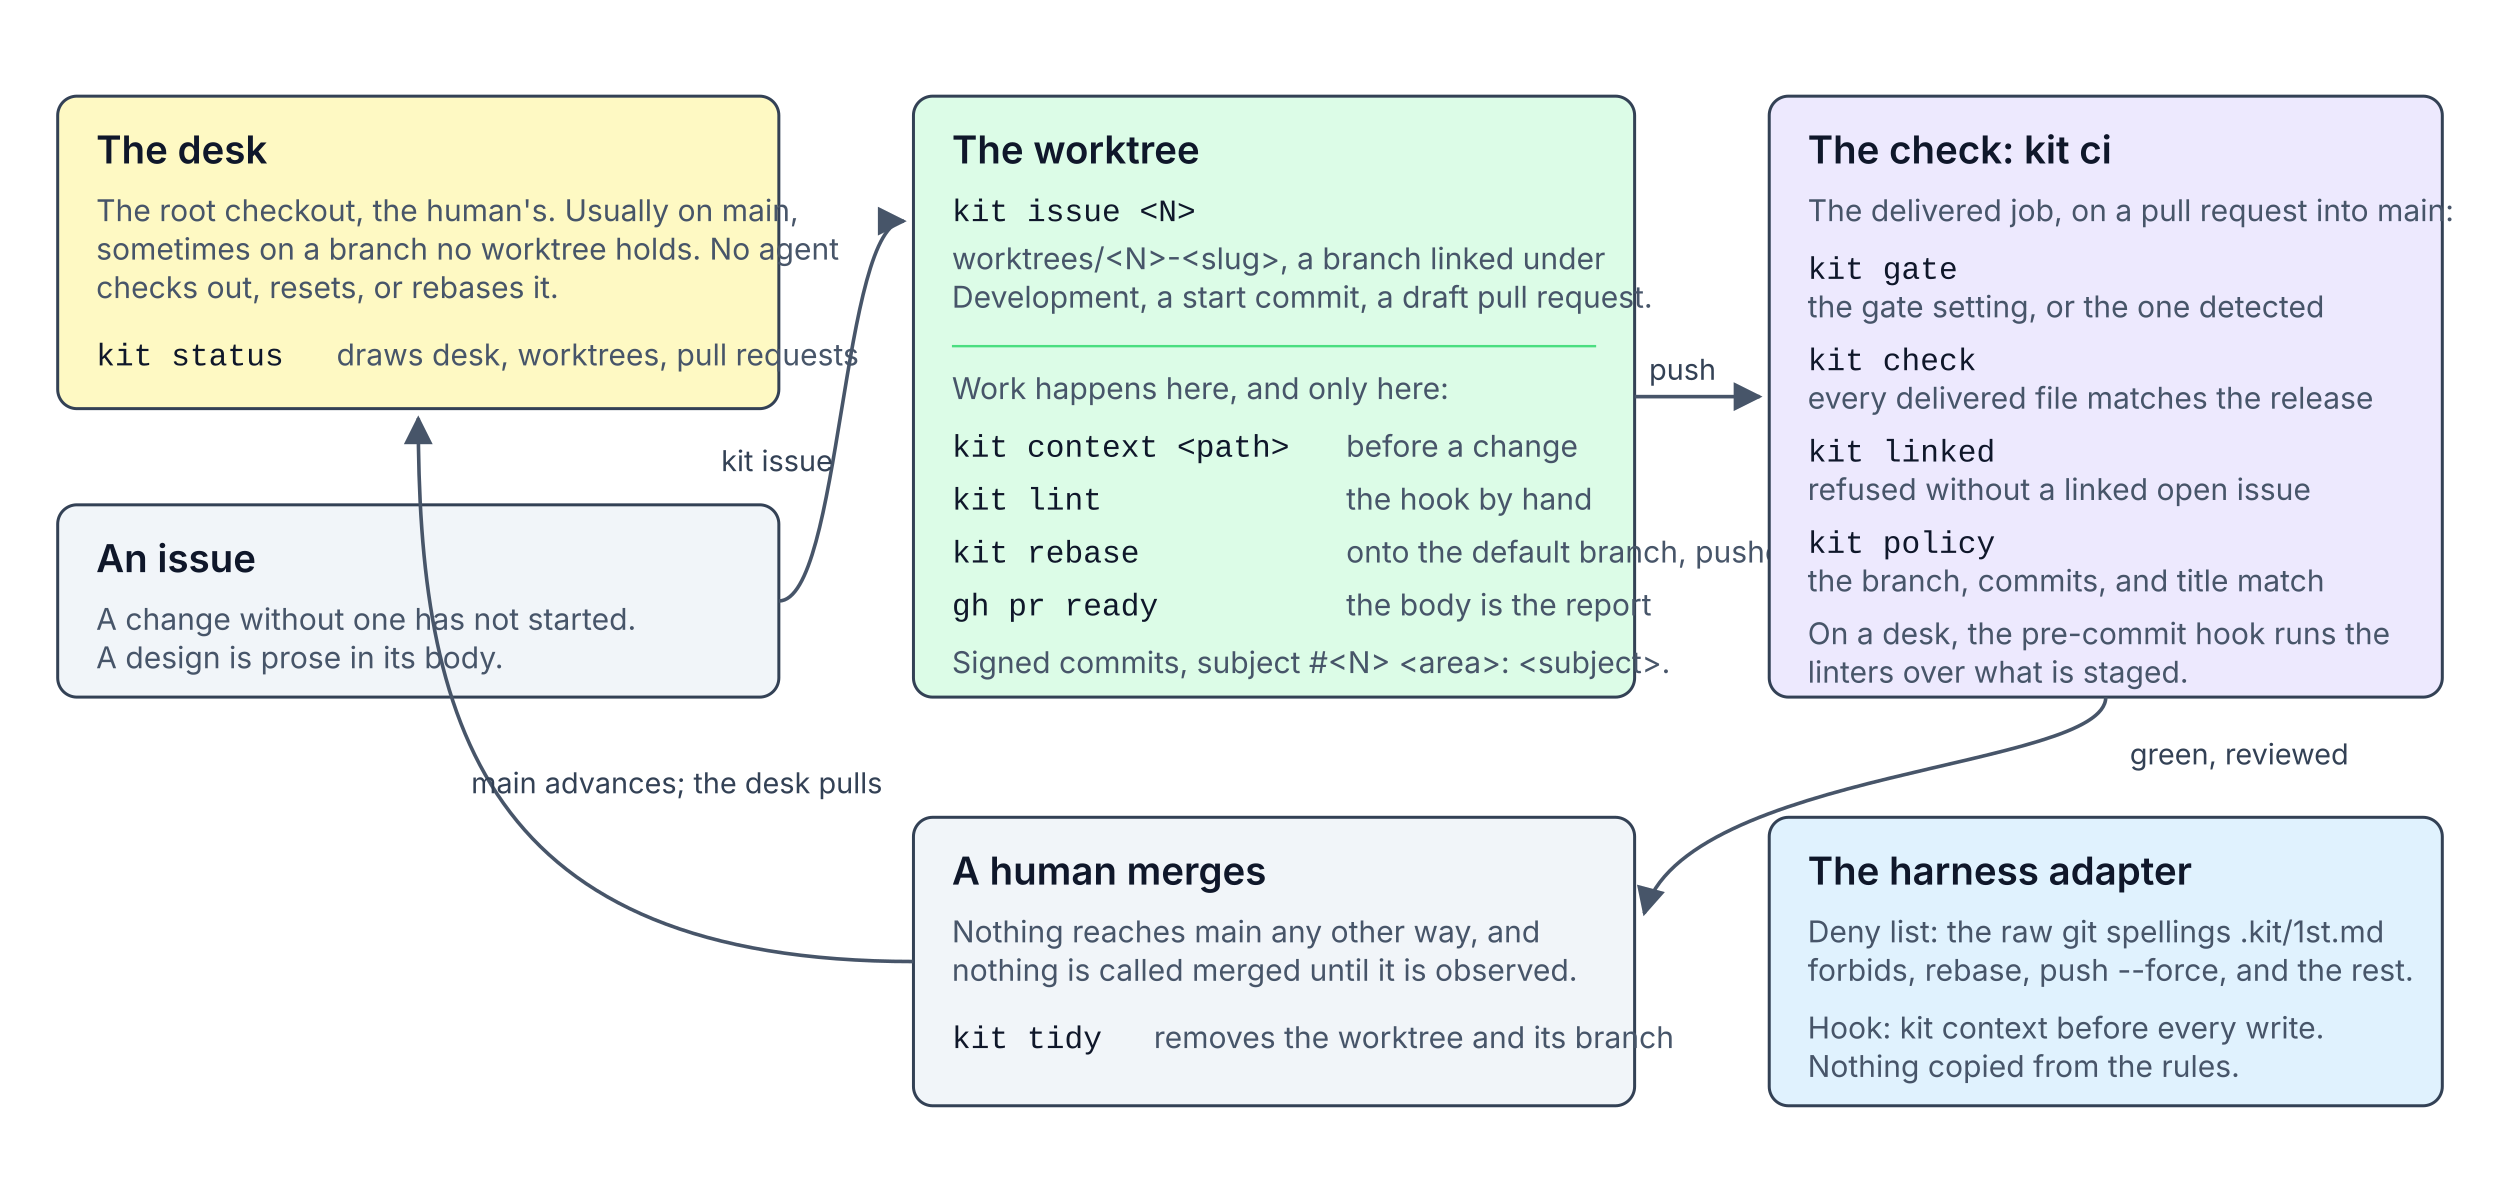
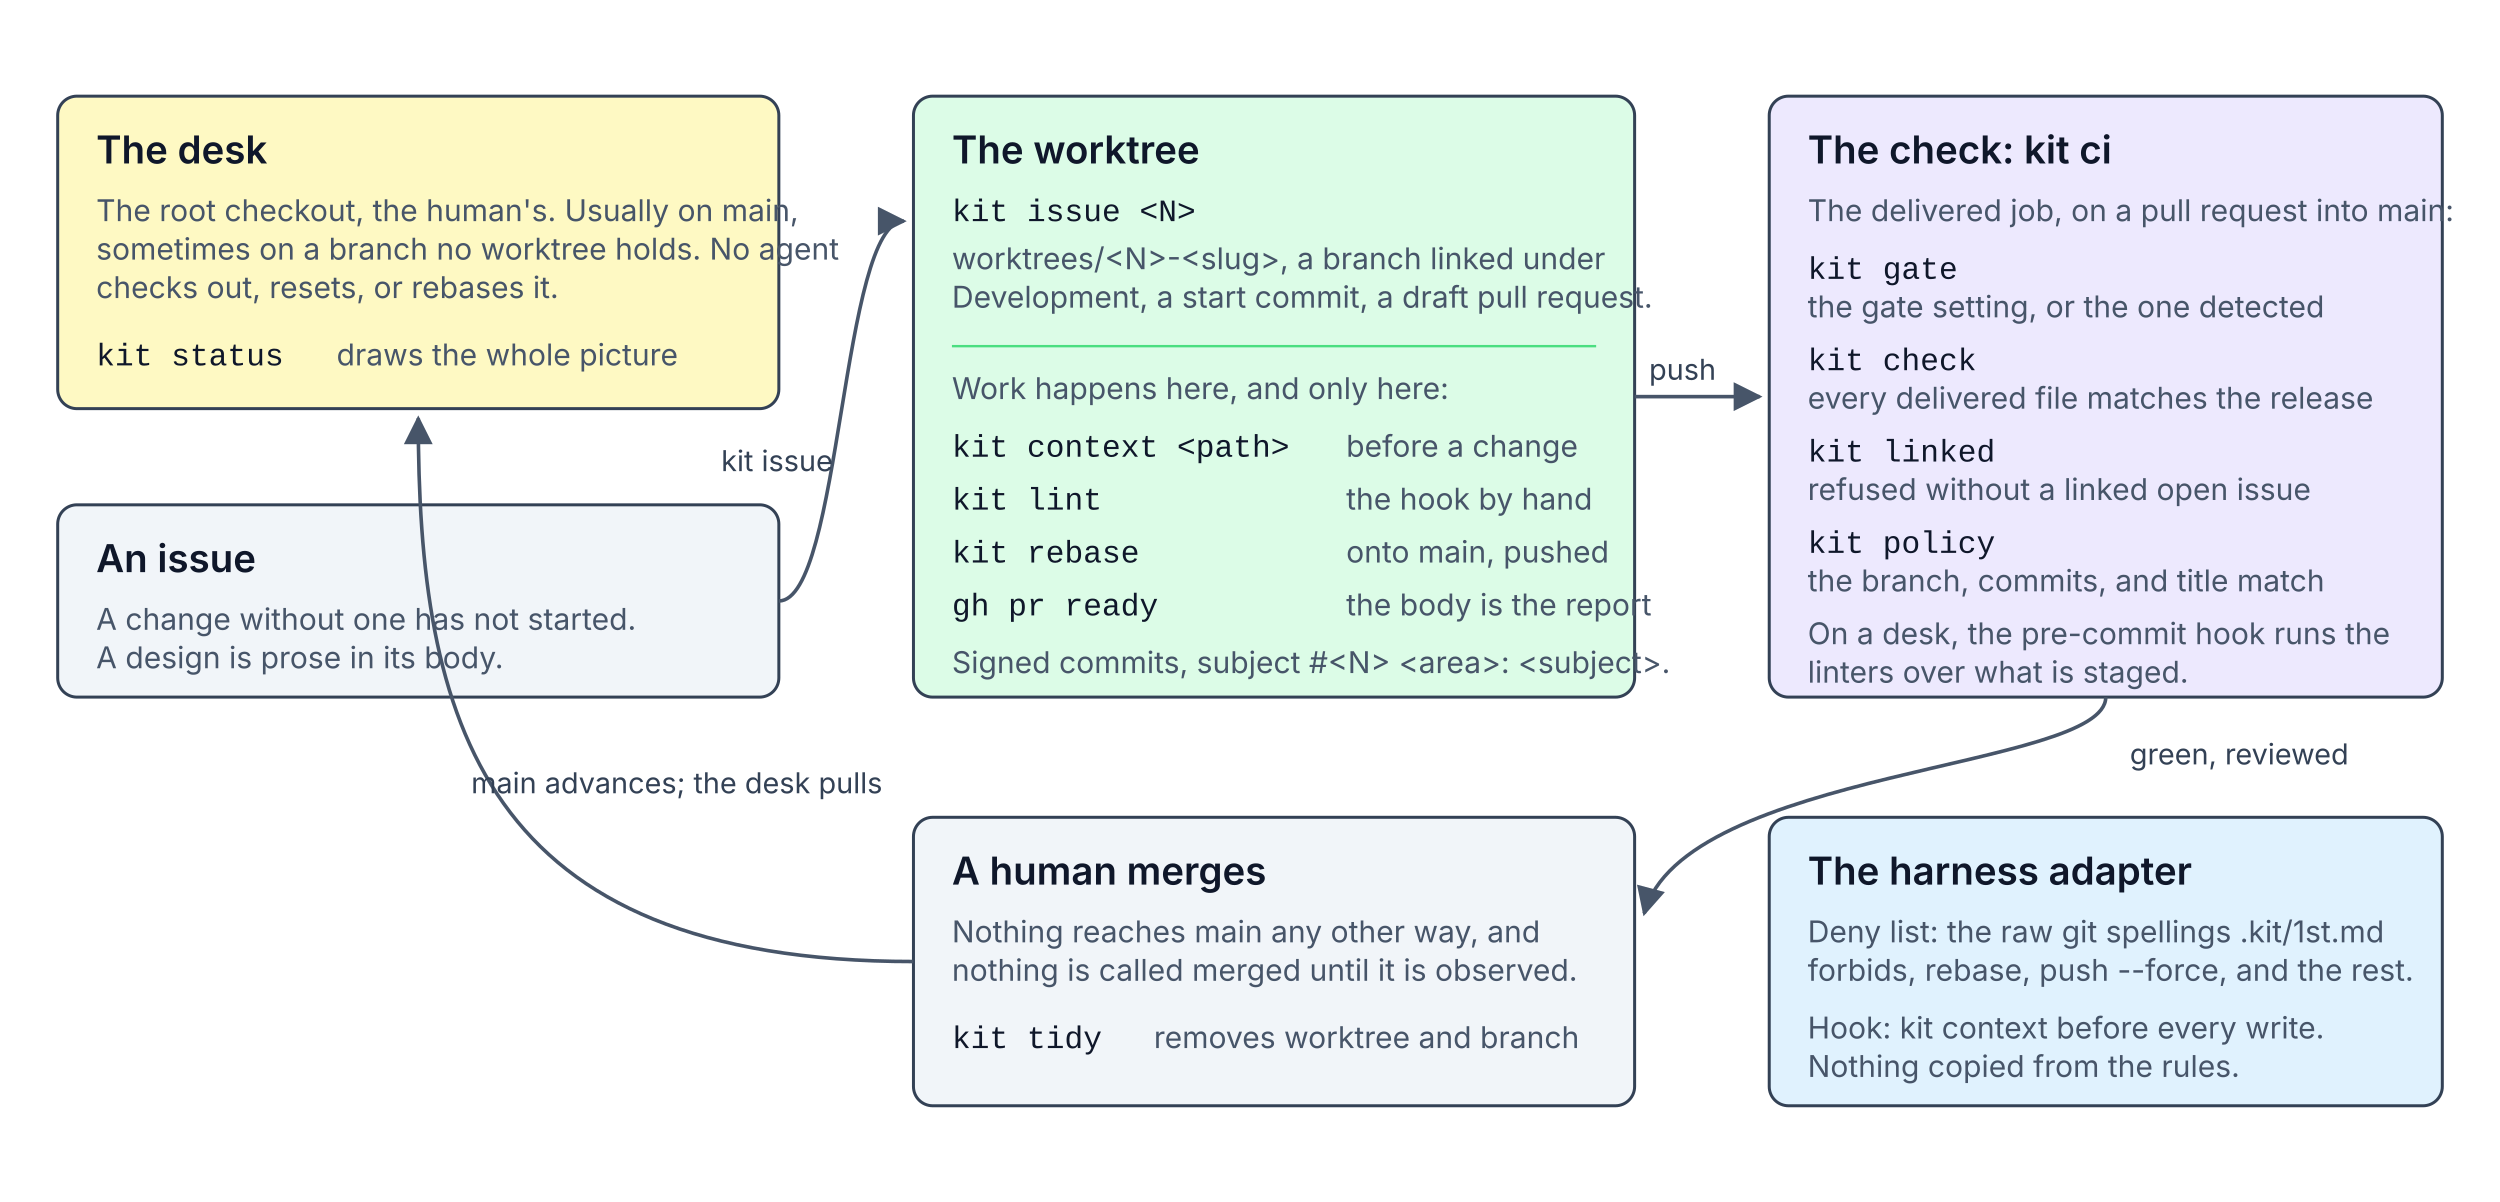
<svg xmlns="http://www.w3.org/2000/svg" viewBox="0 0 1040 500" width="1040" height="500" role="img" aria-labelledby="title desc">
  <defs>
    <marker id="arrow" viewBox="0 0 10 10" refX="9" refY="5" markerWidth="8" markerHeight="8" orient="auto-start-reverse">
      <path d="M 0 0 L 10 5 L 0 10 z" fill="#475569" />
    </marker>
    <style>
      text { font-family: Inter, -apple-system, "Segoe UI", Helvetica, Arial, sans-serif; font-size: 14px; fill: #0f172a; }
      .h { font-size: 16px; font-weight: 600; }
      .m { font-family: "SF Mono", Menlo, Consolas, "Liberation Mono", monospace; font-size: 13px; }
      .d { fill: #475569; font-size: 12.5px; }
      .box { stroke: #334155; stroke-width: 1.25; rx: 8; }
      .edge { stroke: #475569; stroke-width: 1.5; fill: none; marker-end: url(#arrow); }
      .lbl { fill: #334155; font-size: 12px; }
    </style>
  </defs>
  <rect class="box" x="24" y="40" width="300" height="130" fill="#fef9c3" />
  <text class="h" x="40" y="68">The desk</text>
  <text class="d" x="40" y="92">The root checkout, the human's. Usually on main,</text>
  <text class="d" x="40" y="108">sometimes on a branch no worktree holds. No agent</text>
  <text class="d" x="40" y="124">checks out, resets, or rebases it.</text>
  <text class="m" x="40" y="152">kit status</text>
-   <text class="d" x="140" y="152">draws desk, worktrees, pull requests</text>
+   <text class="d" x="140" y="152">draws the whole picture</text>
  <rect class="box" x="24" y="210" width="300" height="80" fill="#f1f5f9" />
  <text class="h" x="40" y="238">An issue</text>
  <text class="d" x="40" y="262">A change without one has not started.</text>
  <text class="d" x="40" y="278">A design is prose in its body.</text>
  <rect class="box" x="380" y="40" width="300" height="250" fill="#dcfce7" />
  <text class="h" x="396" y="68">The worktree</text>
  <text class="m" x="396" y="92">kit issue &lt;N&gt;</text>
  <text class="d" x="396" y="112">worktrees/&lt;N&gt;-&lt;slug&gt;, a branch linked under</text>
  <text class="d" x="396" y="128">Development, a start commit, a draft pull request.</text>
  <line x1="396" y1="144" x2="664" y2="144" stroke="#4ade80" stroke-width="1" />
  <text class="d" x="396" y="166">Work happens here, and only here:</text>
  <text class="m" x="396" y="190">kit context &lt;path&gt;</text>
  <text class="d" x="560" y="190">before a change</text>
  <text class="m" x="396" y="212">kit lint</text>
  <text class="d" x="560" y="212">the hook by hand</text>
  <text class="m" x="396" y="234">kit rebase</text>
-   <text class="d" x="560" y="234">onto the default branch, pushed</text>
+   <text class="d" x="560" y="234">onto main, pushed</text>
  <text class="m" x="396" y="256">gh pr ready</text>
  <text class="d" x="560" y="256">the body is the report</text>
  <text class="d" x="396" y="280">Signed commits, subject #&lt;N&gt; &lt;area&gt;: &lt;subject&gt;.</text>
  <rect class="box" x="736" y="40" width="280" height="250" fill="#ede9fe" />
  <text class="h" x="752" y="68">The check: kit ci</text>
  <text class="d" x="752" y="92">The delivered job, on a pull request into main:</text>
  <text class="m" x="752" y="116">kit gate</text>
  <text class="d" x="752" y="132">the gate setting, or the one detected</text>
  <text class="m" x="752" y="154">kit check</text>
  <text class="d" x="752" y="170">every delivered file matches the release</text>
  <text class="m" x="752" y="192">kit linked</text>
  <text class="d" x="752" y="208">refused without a linked open issue</text>
  <text class="m" x="752" y="230">kit policy</text>
  <text class="d" x="752" y="246">the branch, commits, and title match</text>
  <text class="d" x="752" y="268">On a desk, the pre-commit hook runs the</text>
  <text class="d" x="752" y="284">linters over what is staged.</text>
  <rect class="box" x="380" y="340" width="300" height="120" fill="#f1f5f9" />
  <text class="h" x="396" y="368">A human merges</text>
  <text class="d" x="396" y="392">Nothing reaches main any other way, and</text>
  <text class="d" x="396" y="408">nothing is called merged until it is observed.</text>
  <text class="m" x="396" y="436">kit tidy</text>
-   <text class="d" x="480" y="436">removes the worktree and its branch</text>
+   <text class="d" x="480" y="436">removes worktree and branch</text>
  <rect class="box" x="736" y="340" width="280" height="120" fill="#e0f2fe" />
  <text class="h" x="752" y="368">The harness adapter</text>
  <text class="d" x="752" y="392">Deny list: the raw git spellings .kit/1st.md</text>
  <text class="d" x="752" y="408">forbids, rebase, push --force, and the rest.</text>
  <text class="d" x="752" y="432">Hook: kit context before every write.</text>
  <text class="d" x="752" y="448">Nothing copied from the rules.</text>
  <path class="edge" d="M 324 250 C 350 250, 350 92, 376 92" />
  <text class="lbl" x="300" y="196">kit issue</text>
  <path class="edge" d="M 680 165 L 732 165" />
  <text class="lbl" x="686" y="158">push</text>
  <path class="edge" d="M 876 290 C 876 320, 700 320, 684 380" />
  <text class="lbl" x="886" y="318">green, reviewed</text>
  <path class="edge" d="M 380 400 C 200 400, 174 300, 174 174" />
  <text class="lbl" x="196" y="330">main advances; the desk pulls</text>
</svg>
